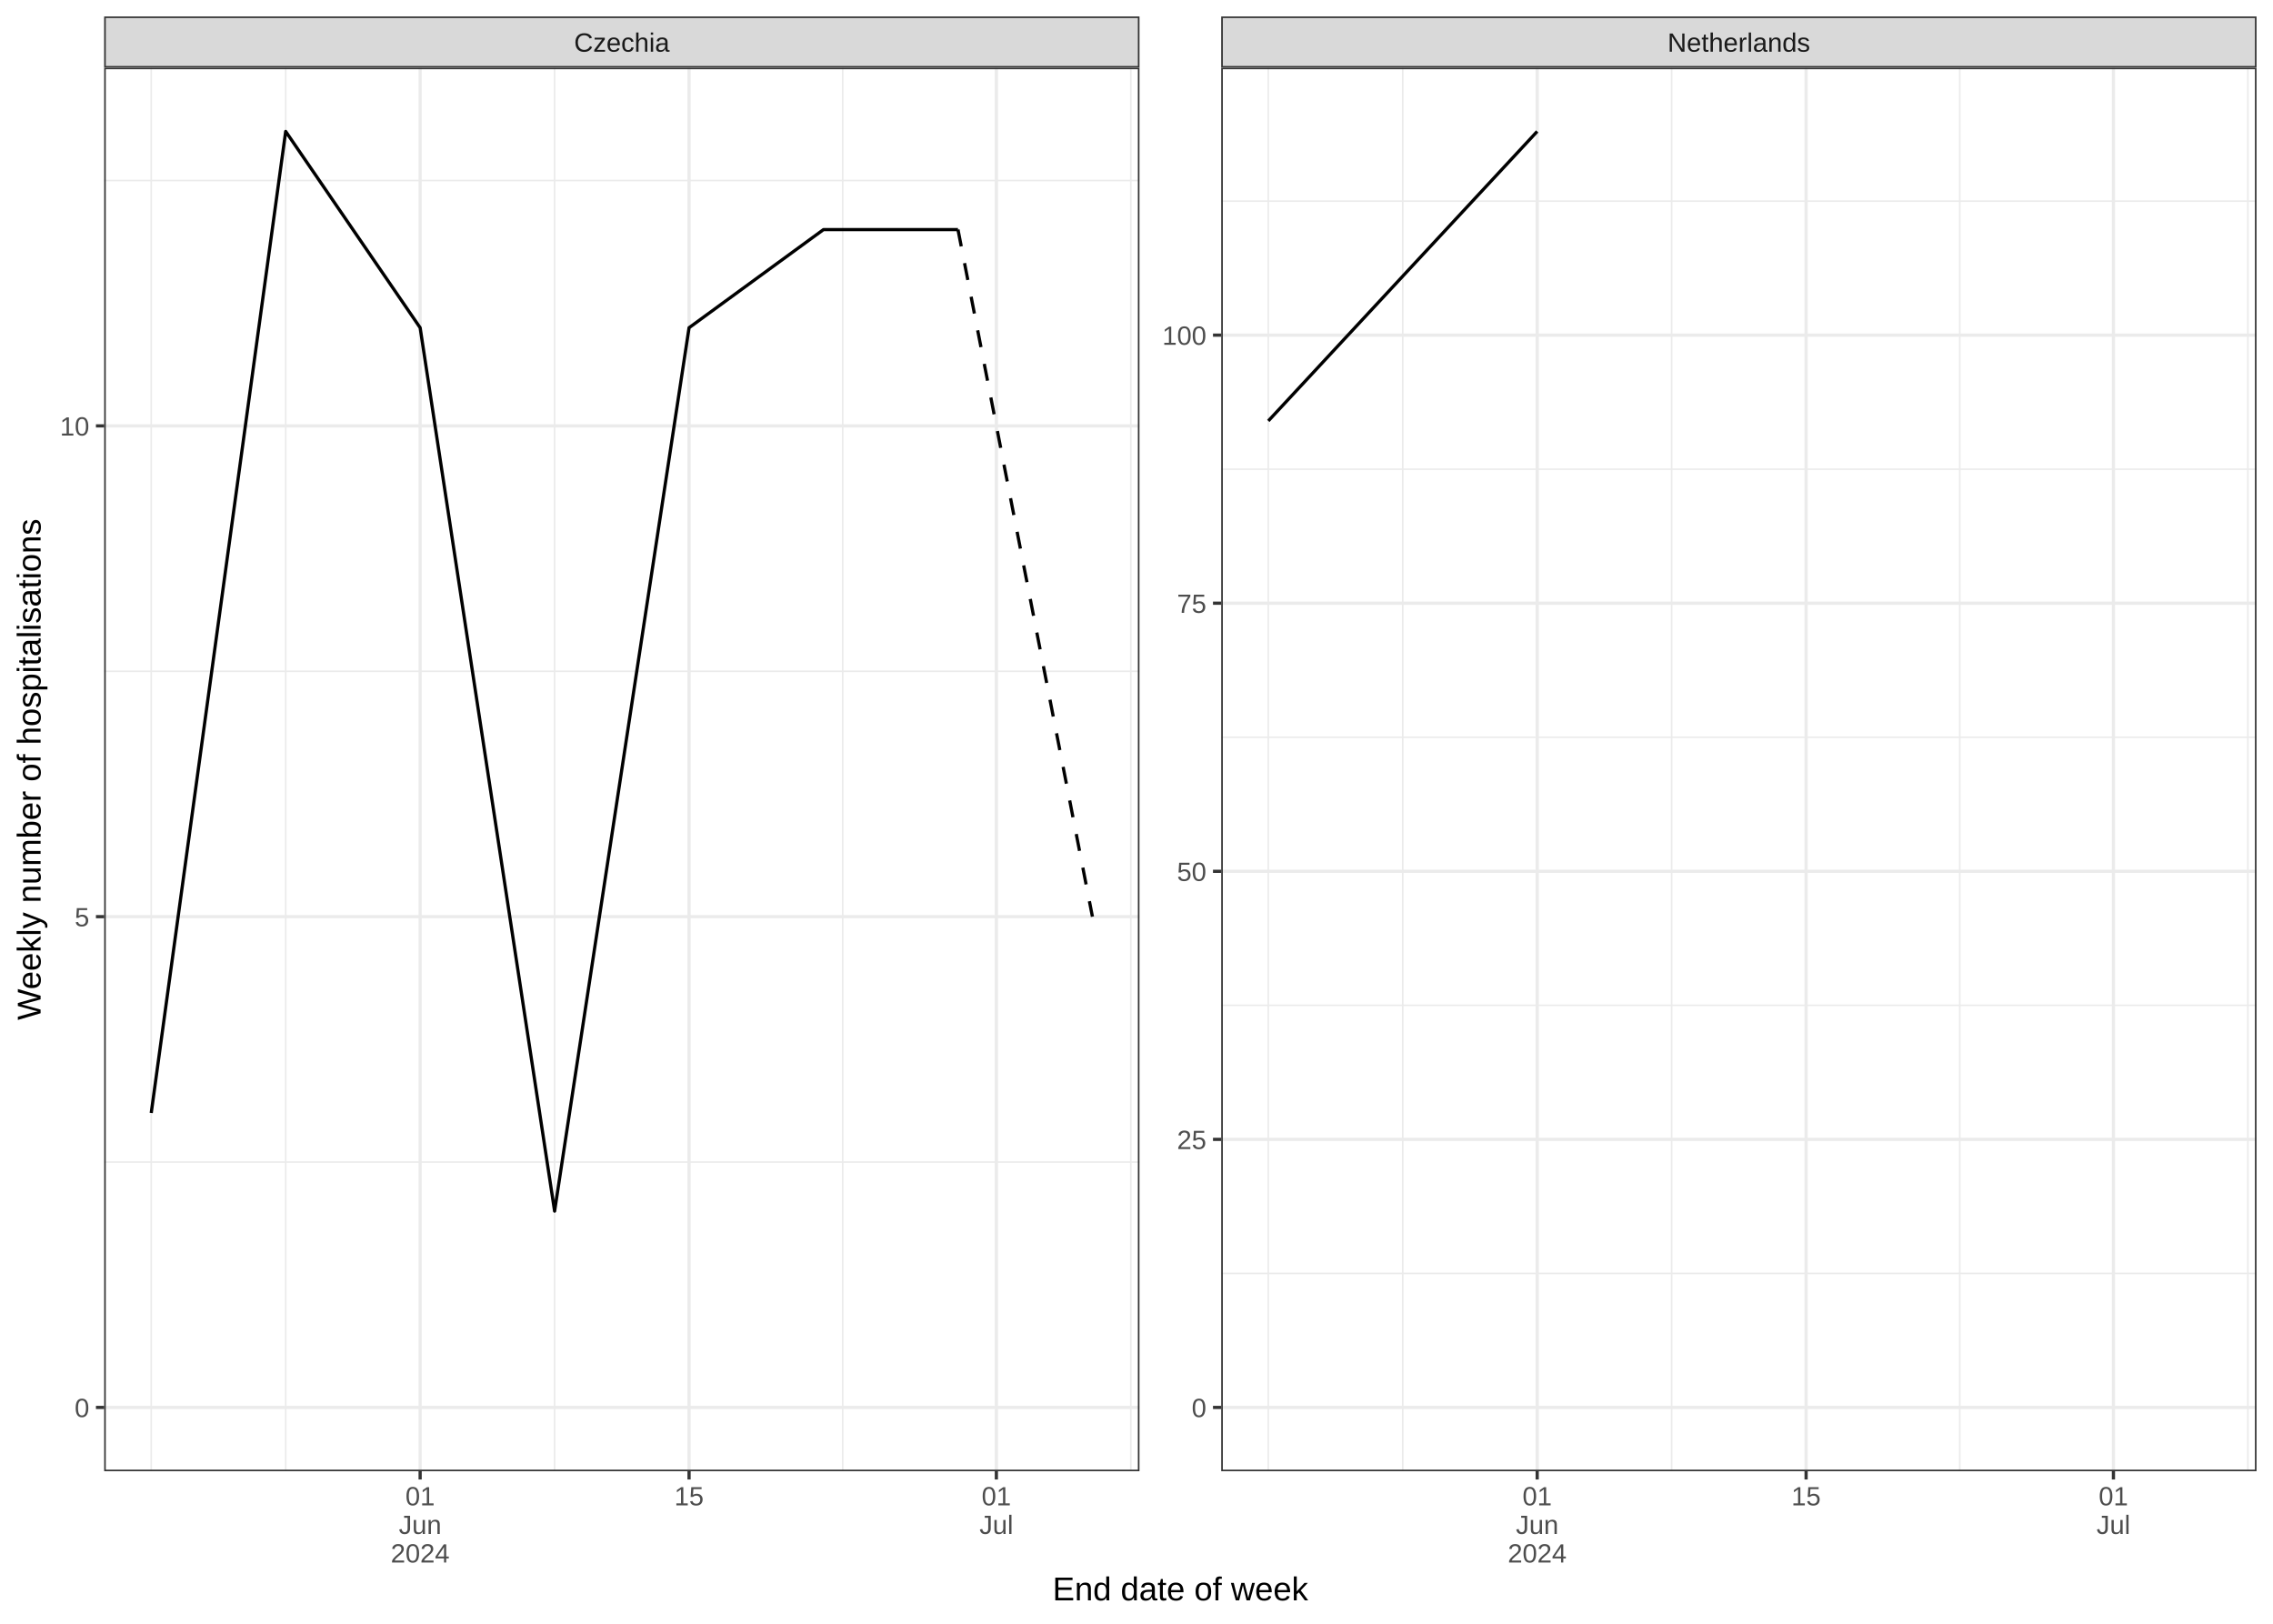
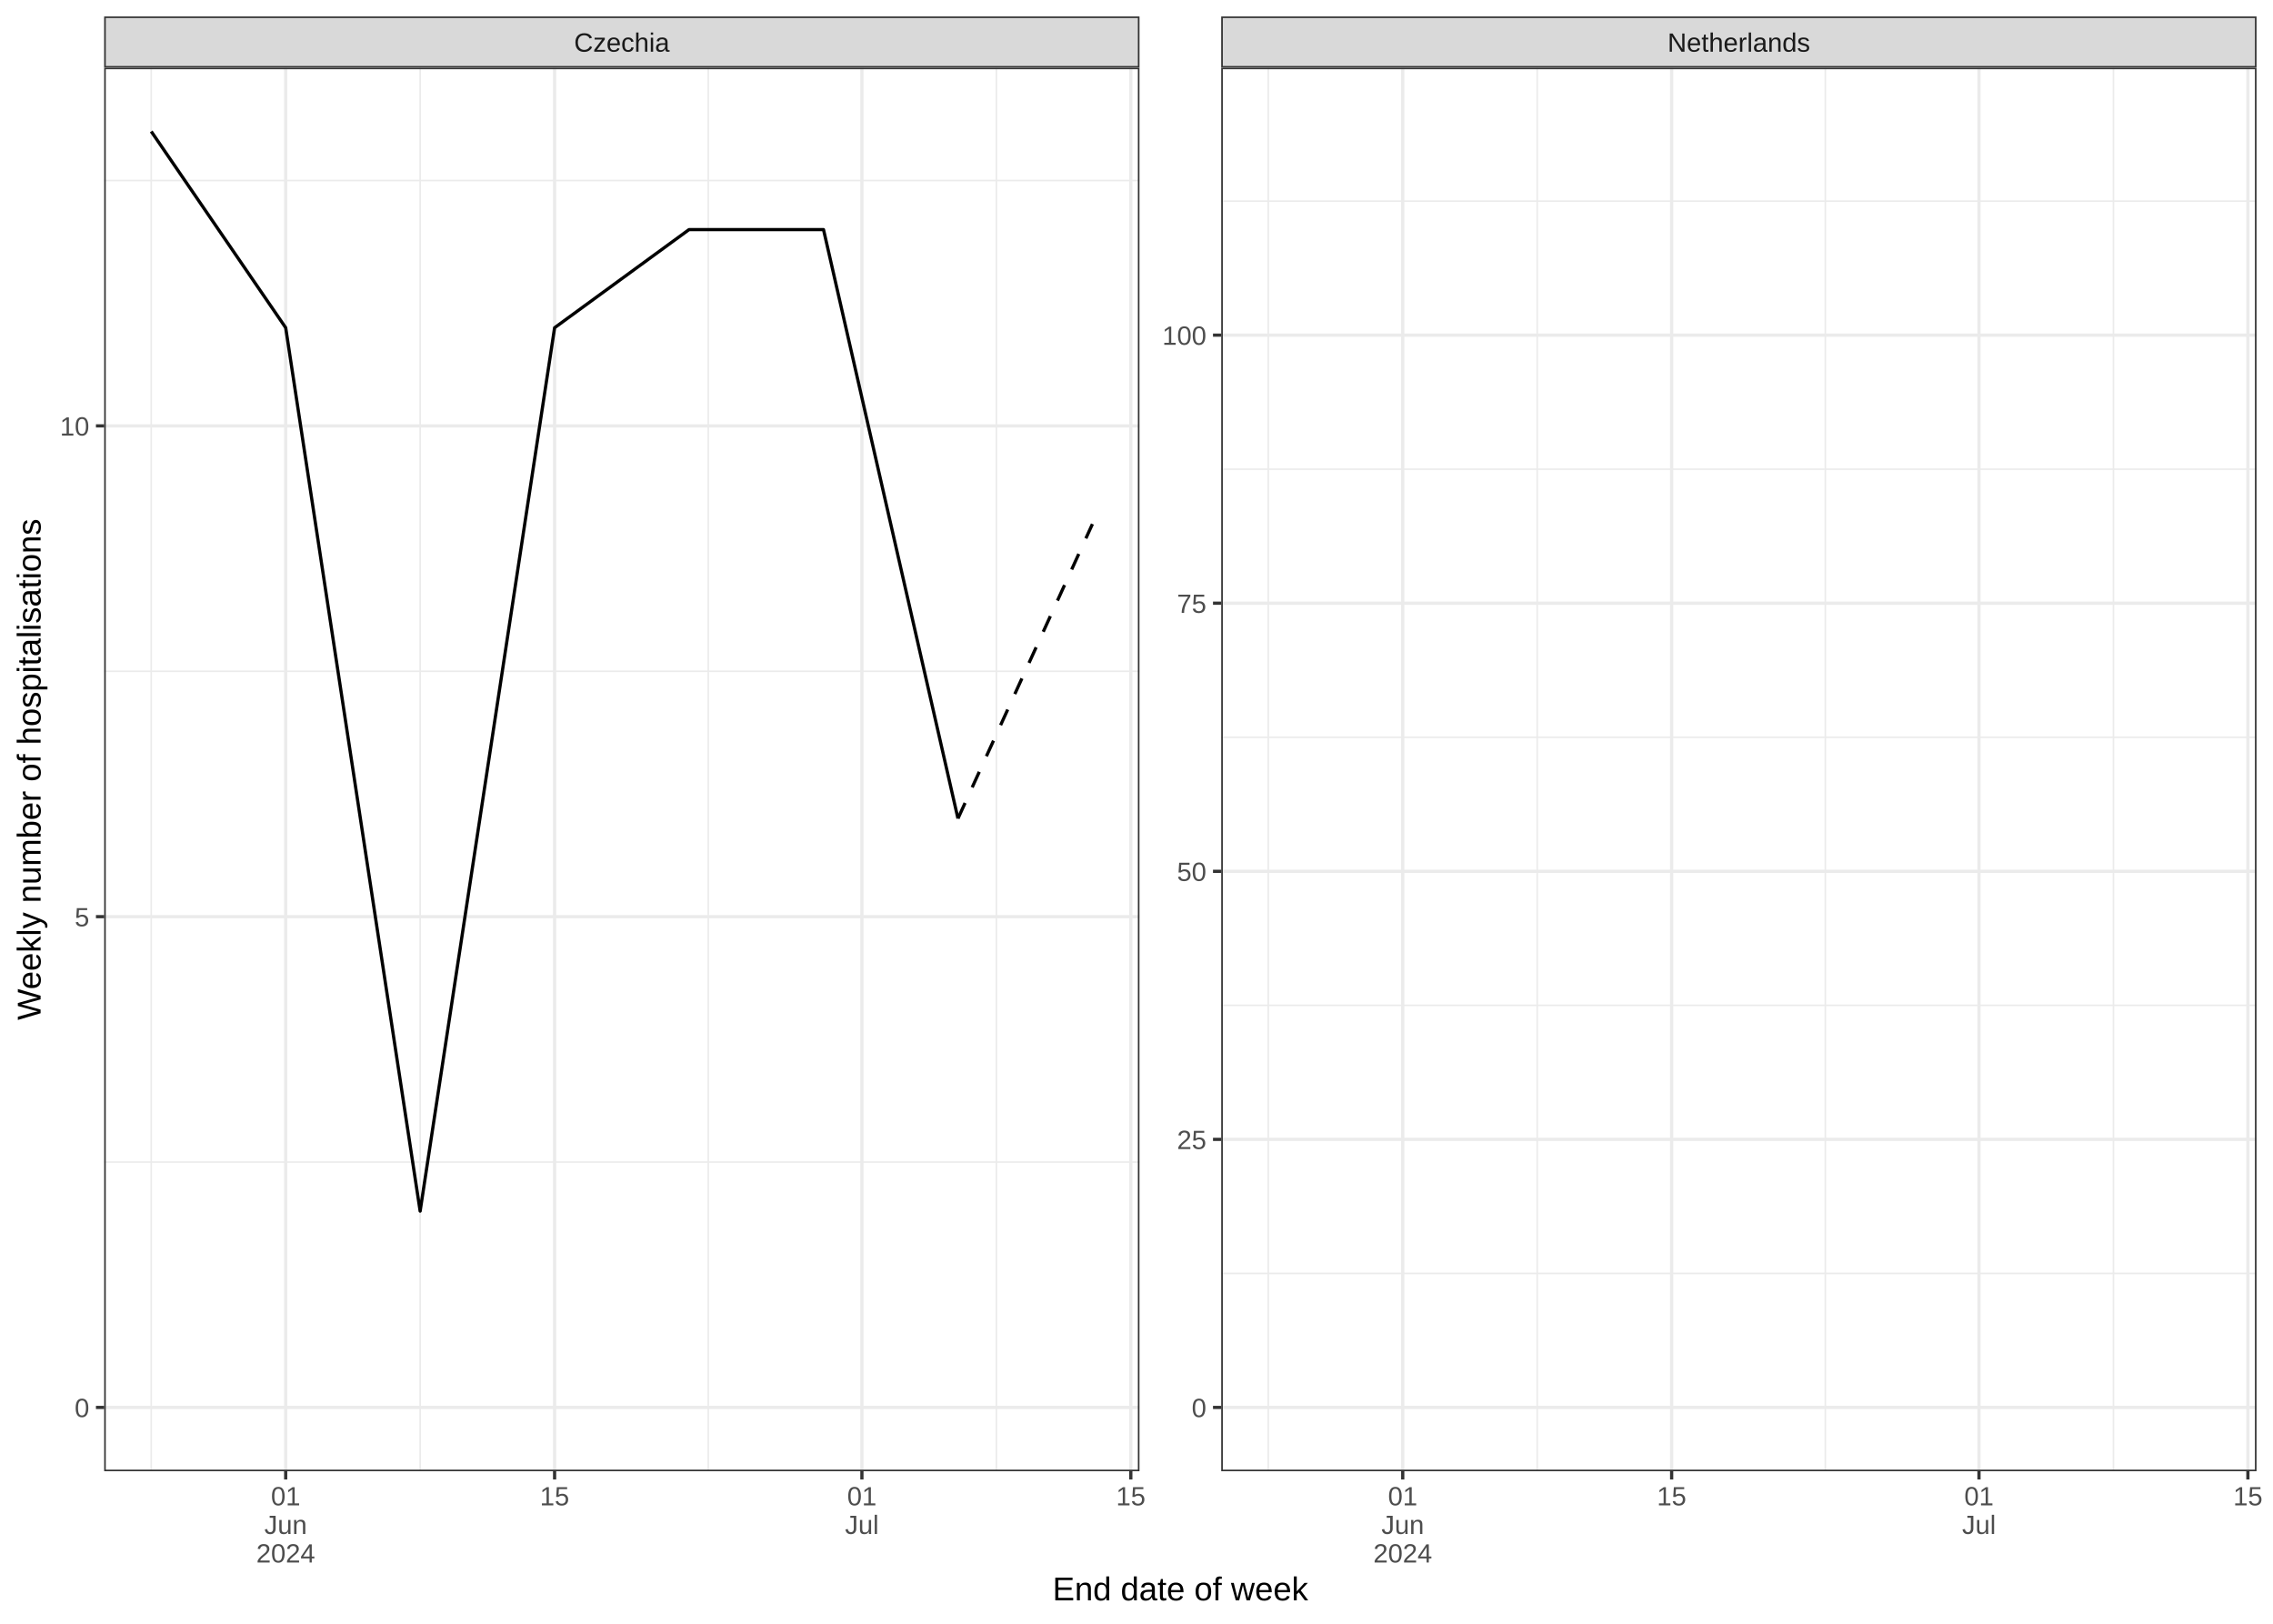
<svg xmlns="http://www.w3.org/2000/svg" class="svglite" width="756.00pt" height="540.00pt" viewBox="0 0 756.00 540.00">
  <defs>
    <style type="text/css">
    .svglite line, .svglite polyline, .svglite polygon, .svglite path, .svglite rect, .svglite circle {
      fill: none;
      stroke: #000000;
      stroke-linecap: round;
      stroke-linejoin: round;
      stroke-miterlimit: 10.00;
    }
    .svglite text {
      white-space: pre;
    }
  </style>
  </defs>
  <rect width="100%" height="100%" style="stroke: none; fill: #FFFFFF;" />
  <defs>
    <clipPath id="cpMC4wMHw3NTYuMDB8MC4wMHw1NDAuMDA=">
      <rect x="0.00" y="0.00" width="756.00" height="540.00" />
    </clipPath>
  </defs>
  <g clip-path="url(#cpMC4wMHw3NTYuMDB8MC4wMHw1NDAuMDA=)">
    <rect x="0.00" y="0.00" width="756.00" height="540.00" style="stroke-width: 1.07; stroke: #FFFFFF; fill: #FFFFFF;" />
  </g>
  <defs>
    <clipPath id="cpMzQuNjV8Mzc4Ljk5fDIyLjQ5fDQ4OS4yOQ==">
      <rect x="34.65" y="22.49" width="344.34" height="466.80" />
    </clipPath>
  </defs>
  <g clip-path="url(#cpMzQuNjV8Mzc4Ljk5fDIyLjQ5fDQ4OS4yOQ==)">
    <rect x="34.65" y="22.49" width="344.34" height="466.80" style="stroke-width: 1.07; stroke: none; fill: #FFFFFF;" />
    <polyline points="34.65,386.46 378.99,386.46 " style="stroke-width: 0.53; stroke: #EBEBEB; stroke-linecap: butt;" />
    <polyline points="34.65,223.25 378.99,223.25 " style="stroke-width: 0.53; stroke: #EBEBEB; stroke-linecap: butt;" />
    <polyline points="34.65,60.03 378.99,60.03 " style="stroke-width: 0.53; stroke: #EBEBEB; stroke-linecap: butt;" />
    <polyline points="50.30,489.29 50.30,22.49 " style="stroke-width: 0.53; stroke: #EBEBEB; stroke-linecap: butt;" />
-     <polyline points="95.02,489.29 95.02,22.49 " style="stroke-width: 0.53; stroke: #EBEBEB; stroke-linecap: butt;" />
-     <polyline points="184.46,489.29 184.46,22.49 " style="stroke-width: 0.53; stroke: #EBEBEB; stroke-linecap: butt;" />
-     <polyline points="280.29,489.29 280.29,22.49 " style="stroke-width: 0.53; stroke: #EBEBEB; stroke-linecap: butt;" />
-     <polyline points="376.11,489.29 376.11,22.49 " style="stroke-width: 0.53; stroke: #EBEBEB; stroke-linecap: butt;" />
+     <polyline points="139.74,489.29 139.74,22.49 " style="stroke-width: 0.53; stroke: #EBEBEB; stroke-linecap: butt;" />
+     <polyline points="235.57,489.29 235.57,22.49 " style="stroke-width: 0.53; stroke: #EBEBEB; stroke-linecap: butt;" />
+     <polyline points="331.39,489.29 331.39,22.49 " style="stroke-width: 0.53; stroke: #EBEBEB; stroke-linecap: butt;" />
    <polyline points="34.65,468.07 378.99,468.07 " style="stroke-width: 1.07; stroke: #EBEBEB; stroke-linecap: butt;" />
    <polyline points="34.65,304.85 378.99,304.85 " style="stroke-width: 1.07; stroke: #EBEBEB; stroke-linecap: butt;" />
    <polyline points="34.65,141.64 378.99,141.64 " style="stroke-width: 1.07; stroke: #EBEBEB; stroke-linecap: butt;" />
-     <polyline points="139.74,489.29 139.74,22.49 " style="stroke-width: 1.07; stroke: #EBEBEB; stroke-linecap: butt;" />
-     <polyline points="229.18,489.29 229.18,22.49 " style="stroke-width: 1.07; stroke: #EBEBEB; stroke-linecap: butt;" />
-     <polyline points="331.39,489.29 331.39,22.49 " style="stroke-width: 1.07; stroke: #EBEBEB; stroke-linecap: butt;" />
-     <polyline points="50.30,370.14 95.02,43.71 139.74,108.99 184.46,402.78 229.18,108.99 273.90,76.35 318.62,76.35 " style="stroke-width: 1.07; stroke-linecap: butt;" />
-     <polyline points="318.62,76.35 363.34,304.85 " style="stroke-width: 1.07; stroke-dasharray: 5.69,5.69; stroke-linecap: butt;" />
+     <polyline points="95.02,489.29 95.02,22.49 " style="stroke-width: 1.07; stroke: #EBEBEB; stroke-linecap: butt;" />
+     <polyline points="184.46,489.29 184.46,22.49 " style="stroke-width: 1.07; stroke: #EBEBEB; stroke-linecap: butt;" />
+     <polyline points="286.67,489.29 286.67,22.49 " style="stroke-width: 1.07; stroke: #EBEBEB; stroke-linecap: butt;" />
+     <polyline points="376.11,489.29 376.11,22.49 " style="stroke-width: 1.07; stroke: #EBEBEB; stroke-linecap: butt;" />
+     <polyline points="50.30,43.71 95.02,108.99 139.74,402.78 184.46,108.99 229.18,76.35 273.90,76.35 318.62,272.21 " style="stroke-width: 1.07; stroke-linecap: butt;" />
+     <polyline points="318.62,272.21 363.34,174.28 " style="stroke-width: 1.07; stroke-dasharray: 5.69,5.69; stroke-linecap: butt;" />
    <rect x="34.65" y="22.49" width="344.34" height="466.80" style="stroke-width: 1.07; stroke: #333333;" />
  </g>
  <g clip-path="url(#cpMC4wMHw3NTYuMDB8MC4wMHw1NDAuMDA=)">
</g>
  <defs>
    <clipPath id="cpNDA2LjE4fDc1MC41MnwyMi40OXw0ODkuMjk=">
      <rect x="406.18" y="22.49" width="344.34" height="466.80" />
    </clipPath>
  </defs>
  <g clip-path="url(#cpNDA2LjE4fDc1MC41MnwyMi40OXw0ODkuMjk=)">
    <rect x="406.18" y="22.49" width="344.34" height="466.80" style="stroke-width: 1.07; stroke: none; fill: #FFFFFF;" />
    <polyline points="406.18,423.49 750.52,423.49 " style="stroke-width: 0.53; stroke: #EBEBEB; stroke-linecap: butt;" />
    <polyline points="406.18,334.34 750.52,334.34 " style="stroke-width: 0.53; stroke: #EBEBEB; stroke-linecap: butt;" />
    <polyline points="406.18,245.19 750.52,245.19 " style="stroke-width: 0.53; stroke: #EBEBEB; stroke-linecap: butt;" />
    <polyline points="406.18,156.04 750.52,156.04 " style="stroke-width: 0.53; stroke: #EBEBEB; stroke-linecap: butt;" />
    <polyline points="406.18,66.89 750.52,66.89 " style="stroke-width: 0.53; stroke: #EBEBEB; stroke-linecap: butt;" />
    <polyline points="421.83,489.29 421.83,22.49 " style="stroke-width: 0.53; stroke: #EBEBEB; stroke-linecap: butt;" />
-     <polyline points="466.55,489.29 466.55,22.49 " style="stroke-width: 0.53; stroke: #EBEBEB; stroke-linecap: butt;" />
-     <polyline points="555.99,489.29 555.99,22.49 " style="stroke-width: 0.53; stroke: #EBEBEB; stroke-linecap: butt;" />
-     <polyline points="651.82,489.29 651.82,22.49 " style="stroke-width: 0.53; stroke: #EBEBEB; stroke-linecap: butt;" />
-     <polyline points="747.65,489.29 747.65,22.49 " style="stroke-width: 0.53; stroke: #EBEBEB; stroke-linecap: butt;" />
+     <polyline points="511.27,489.29 511.27,22.49 " style="stroke-width: 0.53; stroke: #EBEBEB; stroke-linecap: butt;" />
+     <polyline points="607.10,489.29 607.10,22.49 " style="stroke-width: 0.53; stroke: #EBEBEB; stroke-linecap: butt;" />
+     <polyline points="702.93,489.29 702.93,22.49 " style="stroke-width: 0.53; stroke: #EBEBEB; stroke-linecap: butt;" />
    <polyline points="406.18,468.07 750.52,468.07 " style="stroke-width: 1.07; stroke: #EBEBEB; stroke-linecap: butt;" />
    <polyline points="406.18,378.92 750.52,378.92 " style="stroke-width: 1.07; stroke: #EBEBEB; stroke-linecap: butt;" />
    <polyline points="406.18,289.77 750.52,289.77 " style="stroke-width: 1.07; stroke: #EBEBEB; stroke-linecap: butt;" />
    <polyline points="406.18,200.61 750.52,200.61 " style="stroke-width: 1.07; stroke: #EBEBEB; stroke-linecap: butt;" />
    <polyline points="406.18,111.46 750.52,111.46 " style="stroke-width: 1.07; stroke: #EBEBEB; stroke-linecap: butt;" />
-     <polyline points="511.27,489.29 511.27,22.49 " style="stroke-width: 1.07; stroke: #EBEBEB; stroke-linecap: butt;" />
-     <polyline points="600.71,489.29 600.71,22.49 " style="stroke-width: 1.07; stroke: #EBEBEB; stroke-linecap: butt;" />
-     <polyline points="702.93,489.29 702.93,22.49 " style="stroke-width: 1.07; stroke: #EBEBEB; stroke-linecap: butt;" />
-     <polyline points="421.83,139.99 511.27,43.71 " style="stroke-width: 1.07; stroke-linecap: butt;" />
+     <polyline points="466.55,489.29 466.55,22.49 " style="stroke-width: 1.07; stroke: #EBEBEB; stroke-linecap: butt;" />
+     <polyline points="555.99,489.29 555.99,22.49 " style="stroke-width: 1.07; stroke: #EBEBEB; stroke-linecap: butt;" />
+     <polyline points="658.21,489.29 658.21,22.49 " style="stroke-width: 1.07; stroke: #EBEBEB; stroke-linecap: butt;" />
+     <polyline points="747.65,489.29 747.65,22.49 " style="stroke-width: 1.07; stroke: #EBEBEB; stroke-linecap: butt;" />
    <rect x="406.18" y="22.49" width="344.34" height="466.80" style="stroke-width: 1.07; stroke: #333333;" />
  </g>
  <g clip-path="url(#cpMC4wMHw3NTYuMDB8MC4wMHw1NDAuMDA=)">
</g>
  <defs>
    <clipPath id="cpMzQuNjV8Mzc4Ljk5fDUuNDh8MjIuNDk=">
      <rect x="34.65" y="5.48" width="344.34" height="17.01" />
    </clipPath>
  </defs>
  <g clip-path="url(#cpMzQuNjV8Mzc4Ljk5fDUuNDh8MjIuNDk=)">
    <rect x="34.65" y="5.48" width="344.34" height="17.01" style="stroke-width: 1.07; stroke: #333333; fill: #D9D9D9;" />
    <text x="206.82" y="17.19" text-anchor="middle" style="font-size: 8.80px;fill: #1A1A1A; font-family: &quot;Liberation Sans&quot;;" textLength="34.42px" lengthAdjust="spacingAndGlyphs">Czechia</text>
  </g>
  <g clip-path="url(#cpMC4wMHw3NTYuMDB8MC4wMHw1NDAuMDA=)">
</g>
  <defs>
    <clipPath id="cpNDA2LjE4fDc1MC41Mnw1LjQ4fDIyLjQ5">
      <rect x="406.18" y="5.48" width="344.34" height="17.01" />
    </clipPath>
  </defs>
  <g clip-path="url(#cpNDA2LjE4fDc1MC41Mnw1LjQ4fDIyLjQ5)">
    <rect x="406.18" y="5.48" width="344.34" height="17.01" style="stroke-width: 1.07; stroke: #333333; fill: #D9D9D9;" />
    <text x="578.35" y="17.19" text-anchor="middle" style="font-size: 8.80px;fill: #1A1A1A; font-family: &quot;Liberation Sans&quot;;" textLength="53.63px" lengthAdjust="spacingAndGlyphs">Netherlands</text>
  </g>
  <g clip-path="url(#cpMC4wMHw3NTYuMDB8MC4wMHw1NDAuMDA=)">
-     <polyline points="139.74,492.03 139.74,489.29 " style="stroke-width: 1.07; stroke: #333333; stroke-linecap: butt;" />
-     <polyline points="229.18,492.03 229.18,489.29 " style="stroke-width: 1.07; stroke: #333333; stroke-linecap: butt;" />
-     <polyline points="331.39,492.03 331.39,489.29 " style="stroke-width: 1.07; stroke: #333333; stroke-linecap: butt;" />
-     <text x="139.74" y="500.63" text-anchor="middle" style="font-size: 8.80px;fill: #4D4D4D; font-family: &quot;Liberation Sans&quot;;" textLength="11.19px" lengthAdjust="spacingAndGlyphs">01</text>
-     <text x="139.74" y="510.14" text-anchor="middle" style="font-size: 8.80px;fill: #4D4D4D; font-family: &quot;Liberation Sans&quot;;" textLength="13.74px" lengthAdjust="spacingAndGlyphs">Jun</text>
-     <text x="139.74" y="519.64" text-anchor="middle" style="font-size: 8.80px;fill: #4D4D4D; font-family: &quot;Liberation Sans&quot;;" textLength="22.38px" lengthAdjust="spacingAndGlyphs">2024</text>
-     <text x="229.18" y="500.63" text-anchor="middle" style="font-size: 8.80px;fill: #4D4D4D; font-family: &quot;Liberation Sans&quot;;" textLength="11.19px" lengthAdjust="spacingAndGlyphs">15</text>
-     <text x="331.39" y="500.63" text-anchor="middle" style="font-size: 8.80px;fill: #4D4D4D; font-family: &quot;Liberation Sans&quot;;" textLength="11.19px" lengthAdjust="spacingAndGlyphs">01</text>
-     <text x="331.39" y="510.14" text-anchor="middle" style="font-size: 8.80px;fill: #4D4D4D; font-family: &quot;Liberation Sans&quot;;" textLength="10.61px" lengthAdjust="spacingAndGlyphs">Jul</text>
-     <polyline points="511.27,492.03 511.27,489.29 " style="stroke-width: 1.07; stroke: #333333; stroke-linecap: butt;" />
-     <polyline points="600.71,492.03 600.71,489.29 " style="stroke-width: 1.07; stroke: #333333; stroke-linecap: butt;" />
-     <polyline points="702.93,492.03 702.93,489.29 " style="stroke-width: 1.07; stroke: #333333; stroke-linecap: butt;" />
-     <text x="511.27" y="500.63" text-anchor="middle" style="font-size: 8.80px;fill: #4D4D4D; font-family: &quot;Liberation Sans&quot;;" textLength="11.19px" lengthAdjust="spacingAndGlyphs">01</text>
-     <text x="511.27" y="510.14" text-anchor="middle" style="font-size: 8.80px;fill: #4D4D4D; font-family: &quot;Liberation Sans&quot;;" textLength="13.74px" lengthAdjust="spacingAndGlyphs">Jun</text>
-     <text x="511.27" y="519.64" text-anchor="middle" style="font-size: 8.80px;fill: #4D4D4D; font-family: &quot;Liberation Sans&quot;;" textLength="22.38px" lengthAdjust="spacingAndGlyphs">2024</text>
-     <text x="600.71" y="500.63" text-anchor="middle" style="font-size: 8.80px;fill: #4D4D4D; font-family: &quot;Liberation Sans&quot;;" textLength="11.19px" lengthAdjust="spacingAndGlyphs">15</text>
-     <text x="702.93" y="500.63" text-anchor="middle" style="font-size: 8.80px;fill: #4D4D4D; font-family: &quot;Liberation Sans&quot;;" textLength="11.19px" lengthAdjust="spacingAndGlyphs">01</text>
-     <text x="702.93" y="510.14" text-anchor="middle" style="font-size: 8.80px;fill: #4D4D4D; font-family: &quot;Liberation Sans&quot;;" textLength="10.61px" lengthAdjust="spacingAndGlyphs">Jul</text>
+     <polyline points="95.02,492.03 95.02,489.29 " style="stroke-width: 1.07; stroke: #333333; stroke-linecap: butt;" />
+     <polyline points="184.46,492.03 184.46,489.29 " style="stroke-width: 1.07; stroke: #333333; stroke-linecap: butt;" />
+     <polyline points="286.67,492.03 286.67,489.29 " style="stroke-width: 1.07; stroke: #333333; stroke-linecap: butt;" />
+     <polyline points="376.11,492.03 376.11,489.29 " style="stroke-width: 1.07; stroke: #333333; stroke-linecap: butt;" />
+     <text x="95.02" y="500.63" text-anchor="middle" style="font-size: 8.80px;fill: #4D4D4D; font-family: &quot;Liberation Sans&quot;;" textLength="11.19px" lengthAdjust="spacingAndGlyphs">01</text>
+     <text x="95.02" y="510.14" text-anchor="middle" style="font-size: 8.80px;fill: #4D4D4D; font-family: &quot;Liberation Sans&quot;;" textLength="13.74px" lengthAdjust="spacingAndGlyphs">Jun</text>
+     <text x="95.02" y="519.64" text-anchor="middle" style="font-size: 8.80px;fill: #4D4D4D; font-family: &quot;Liberation Sans&quot;;" textLength="22.38px" lengthAdjust="spacingAndGlyphs">2024</text>
+     <text x="184.46" y="500.63" text-anchor="middle" style="font-size: 8.80px;fill: #4D4D4D; font-family: &quot;Liberation Sans&quot;;" textLength="11.19px" lengthAdjust="spacingAndGlyphs">15</text>
+     <text x="286.67" y="500.63" text-anchor="middle" style="font-size: 8.80px;fill: #4D4D4D; font-family: &quot;Liberation Sans&quot;;" textLength="11.19px" lengthAdjust="spacingAndGlyphs">01</text>
+     <text x="286.67" y="510.14" text-anchor="middle" style="font-size: 8.80px;fill: #4D4D4D; font-family: &quot;Liberation Sans&quot;;" textLength="10.61px" lengthAdjust="spacingAndGlyphs">Jul</text>
+     <text x="376.11" y="500.63" text-anchor="middle" style="font-size: 8.80px;fill: #4D4D4D; font-family: &quot;Liberation Sans&quot;;" textLength="11.19px" lengthAdjust="spacingAndGlyphs">15</text>
+     <polyline points="466.55,492.03 466.55,489.29 " style="stroke-width: 1.07; stroke: #333333; stroke-linecap: butt;" />
+     <polyline points="555.99,492.03 555.99,489.29 " style="stroke-width: 1.07; stroke: #333333; stroke-linecap: butt;" />
+     <polyline points="658.21,492.03 658.21,489.29 " style="stroke-width: 1.07; stroke: #333333; stroke-linecap: butt;" />
+     <polyline points="747.65,492.03 747.65,489.29 " style="stroke-width: 1.07; stroke: #333333; stroke-linecap: butt;" />
+     <text x="466.55" y="500.63" text-anchor="middle" style="font-size: 8.80px;fill: #4D4D4D; font-family: &quot;Liberation Sans&quot;;" textLength="11.19px" lengthAdjust="spacingAndGlyphs">01</text>
+     <text x="466.55" y="510.14" text-anchor="middle" style="font-size: 8.80px;fill: #4D4D4D; font-family: &quot;Liberation Sans&quot;;" textLength="13.74px" lengthAdjust="spacingAndGlyphs">Jun</text>
+     <text x="466.55" y="519.64" text-anchor="middle" style="font-size: 8.80px;fill: #4D4D4D; font-family: &quot;Liberation Sans&quot;;" textLength="22.38px" lengthAdjust="spacingAndGlyphs">2024</text>
+     <text x="555.99" y="500.63" text-anchor="middle" style="font-size: 8.80px;fill: #4D4D4D; font-family: &quot;Liberation Sans&quot;;" textLength="11.19px" lengthAdjust="spacingAndGlyphs">15</text>
+     <text x="658.21" y="500.63" text-anchor="middle" style="font-size: 8.80px;fill: #4D4D4D; font-family: &quot;Liberation Sans&quot;;" textLength="11.19px" lengthAdjust="spacingAndGlyphs">01</text>
+     <text x="658.21" y="510.14" text-anchor="middle" style="font-size: 8.80px;fill: #4D4D4D; font-family: &quot;Liberation Sans&quot;;" textLength="10.61px" lengthAdjust="spacingAndGlyphs">Jul</text>
+     <text x="747.65" y="500.63" text-anchor="middle" style="font-size: 8.80px;fill: #4D4D4D; font-family: &quot;Liberation Sans&quot;;" textLength="11.19px" lengthAdjust="spacingAndGlyphs">15</text>
    <text x="401.25" y="471.28" text-anchor="end" style="font-size: 8.80px;fill: #4D4D4D; font-family: &quot;Liberation Sans&quot;;" textLength="5.59px" lengthAdjust="spacingAndGlyphs">0</text>
    <text x="401.25" y="382.13" text-anchor="end" style="font-size: 8.80px;fill: #4D4D4D; font-family: &quot;Liberation Sans&quot;;" textLength="11.19px" lengthAdjust="spacingAndGlyphs">25</text>
    <text x="401.25" y="292.97" text-anchor="end" style="font-size: 8.80px;fill: #4D4D4D; font-family: &quot;Liberation Sans&quot;;" textLength="11.19px" lengthAdjust="spacingAndGlyphs">50</text>
    <text x="401.25" y="203.82" text-anchor="end" style="font-size: 8.80px;fill: #4D4D4D; font-family: &quot;Liberation Sans&quot;;" textLength="11.19px" lengthAdjust="spacingAndGlyphs">75</text>
    <text x="401.25" y="114.67" text-anchor="end" style="font-size: 8.80px;fill: #4D4D4D; font-family: &quot;Liberation Sans&quot;;" textLength="16.78px" lengthAdjust="spacingAndGlyphs">100</text>
    <polyline points="403.44,468.07 406.18,468.07 " style="stroke-width: 1.07; stroke: #333333; stroke-linecap: butt;" />
    <polyline points="403.44,378.92 406.18,378.92 " style="stroke-width: 1.07; stroke: #333333; stroke-linecap: butt;" />
    <polyline points="403.44,289.77 406.18,289.77 " style="stroke-width: 1.07; stroke: #333333; stroke-linecap: butt;" />
    <polyline points="403.44,200.61 406.18,200.61 " style="stroke-width: 1.07; stroke: #333333; stroke-linecap: butt;" />
    <polyline points="403.44,111.46 406.18,111.46 " style="stroke-width: 1.07; stroke: #333333; stroke-linecap: butt;" />
    <text x="29.72" y="471.28" text-anchor="end" style="font-size: 8.80px;fill: #4D4D4D; font-family: &quot;Liberation Sans&quot;;" textLength="5.59px" lengthAdjust="spacingAndGlyphs">0</text>
    <text x="29.72" y="308.06" text-anchor="end" style="font-size: 8.80px;fill: #4D4D4D; font-family: &quot;Liberation Sans&quot;;" textLength="5.59px" lengthAdjust="spacingAndGlyphs">5</text>
    <text x="29.72" y="144.85" text-anchor="end" style="font-size: 8.80px;fill: #4D4D4D; font-family: &quot;Liberation Sans&quot;;" textLength="11.19px" lengthAdjust="spacingAndGlyphs">10</text>
    <polyline points="31.91,468.07 34.65,468.07 " style="stroke-width: 1.07; stroke: #333333; stroke-linecap: butt;" />
    <polyline points="31.91,304.85 34.65,304.85 " style="stroke-width: 1.07; stroke: #333333; stroke-linecap: butt;" />
    <polyline points="31.91,141.64 34.65,141.64 " style="stroke-width: 1.07; stroke: #333333; stroke-linecap: butt;" />
    <text x="392.59" y="532.23" text-anchor="middle" style="font-size: 11.00px; font-family: &quot;Liberation Sans&quot;;" textLength="95.72px" lengthAdjust="spacingAndGlyphs">End date of week</text>
    <text transform="translate(13.50,255.89) rotate(-90)" text-anchor="middle" style="font-size: 11.00px; font-family: &quot;Liberation Sans&quot;;" textLength="189.66px" lengthAdjust="spacingAndGlyphs">Weekly number of hospitalisations</text>
  </g>
</svg>
